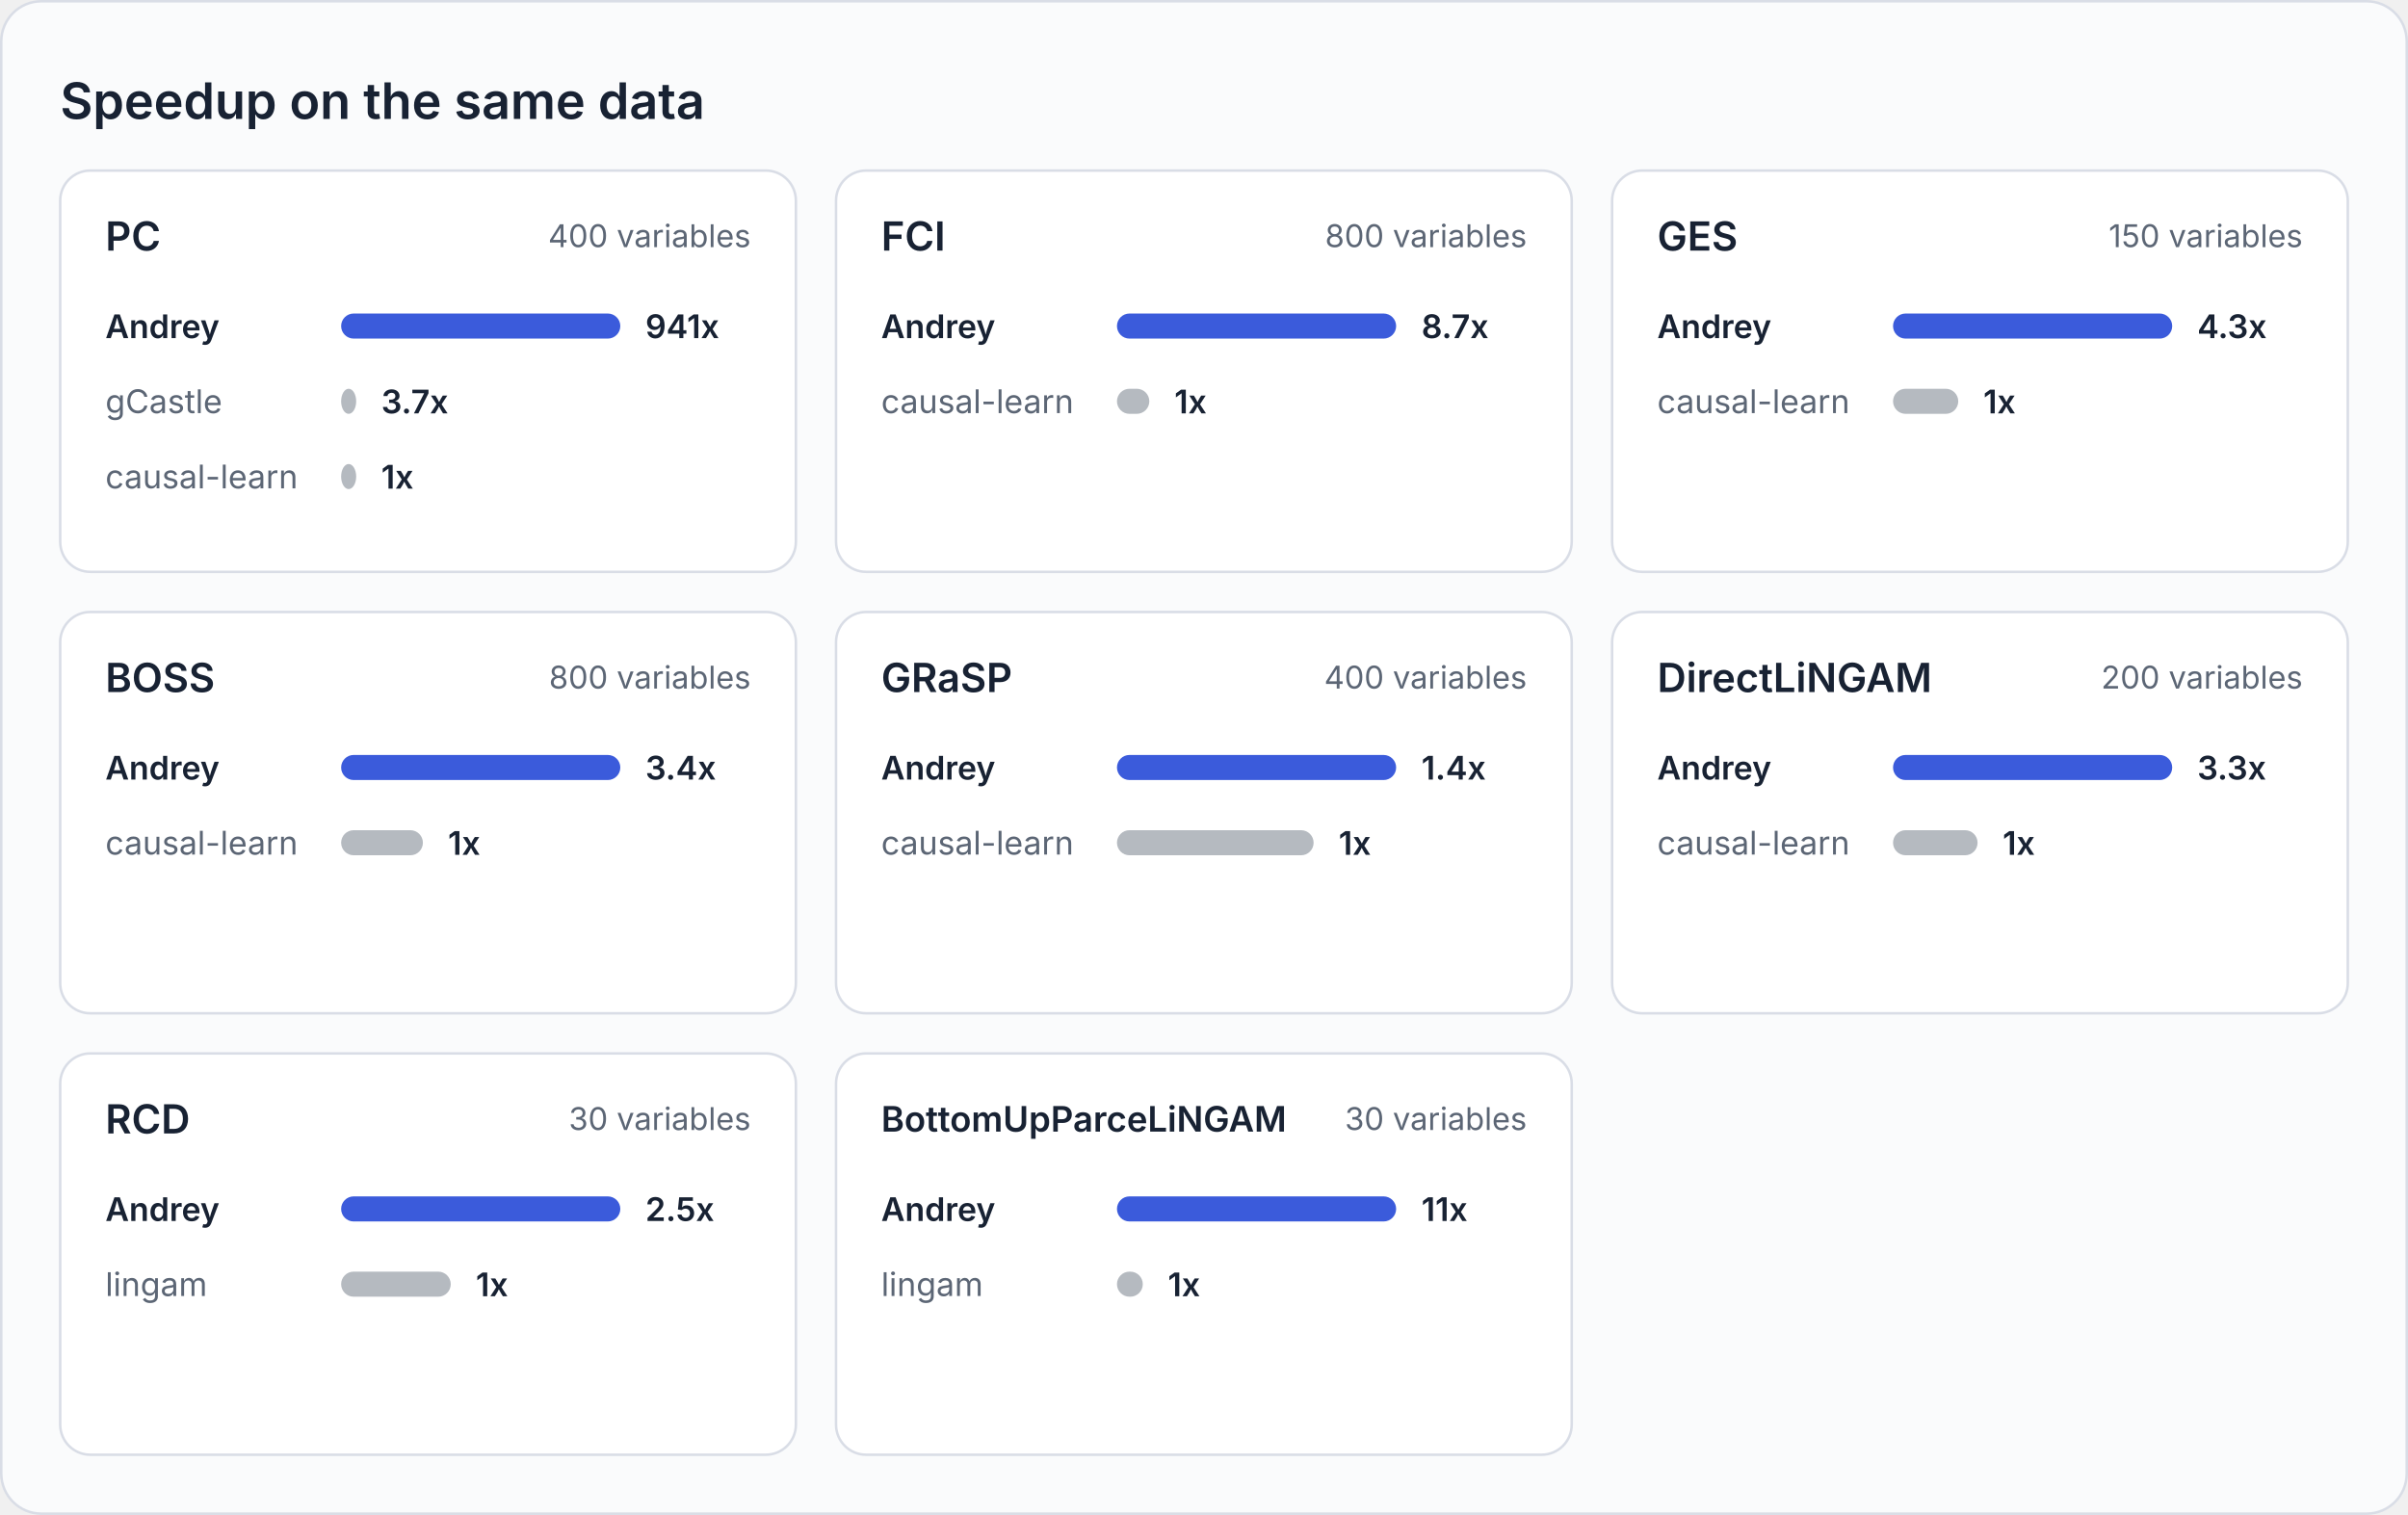
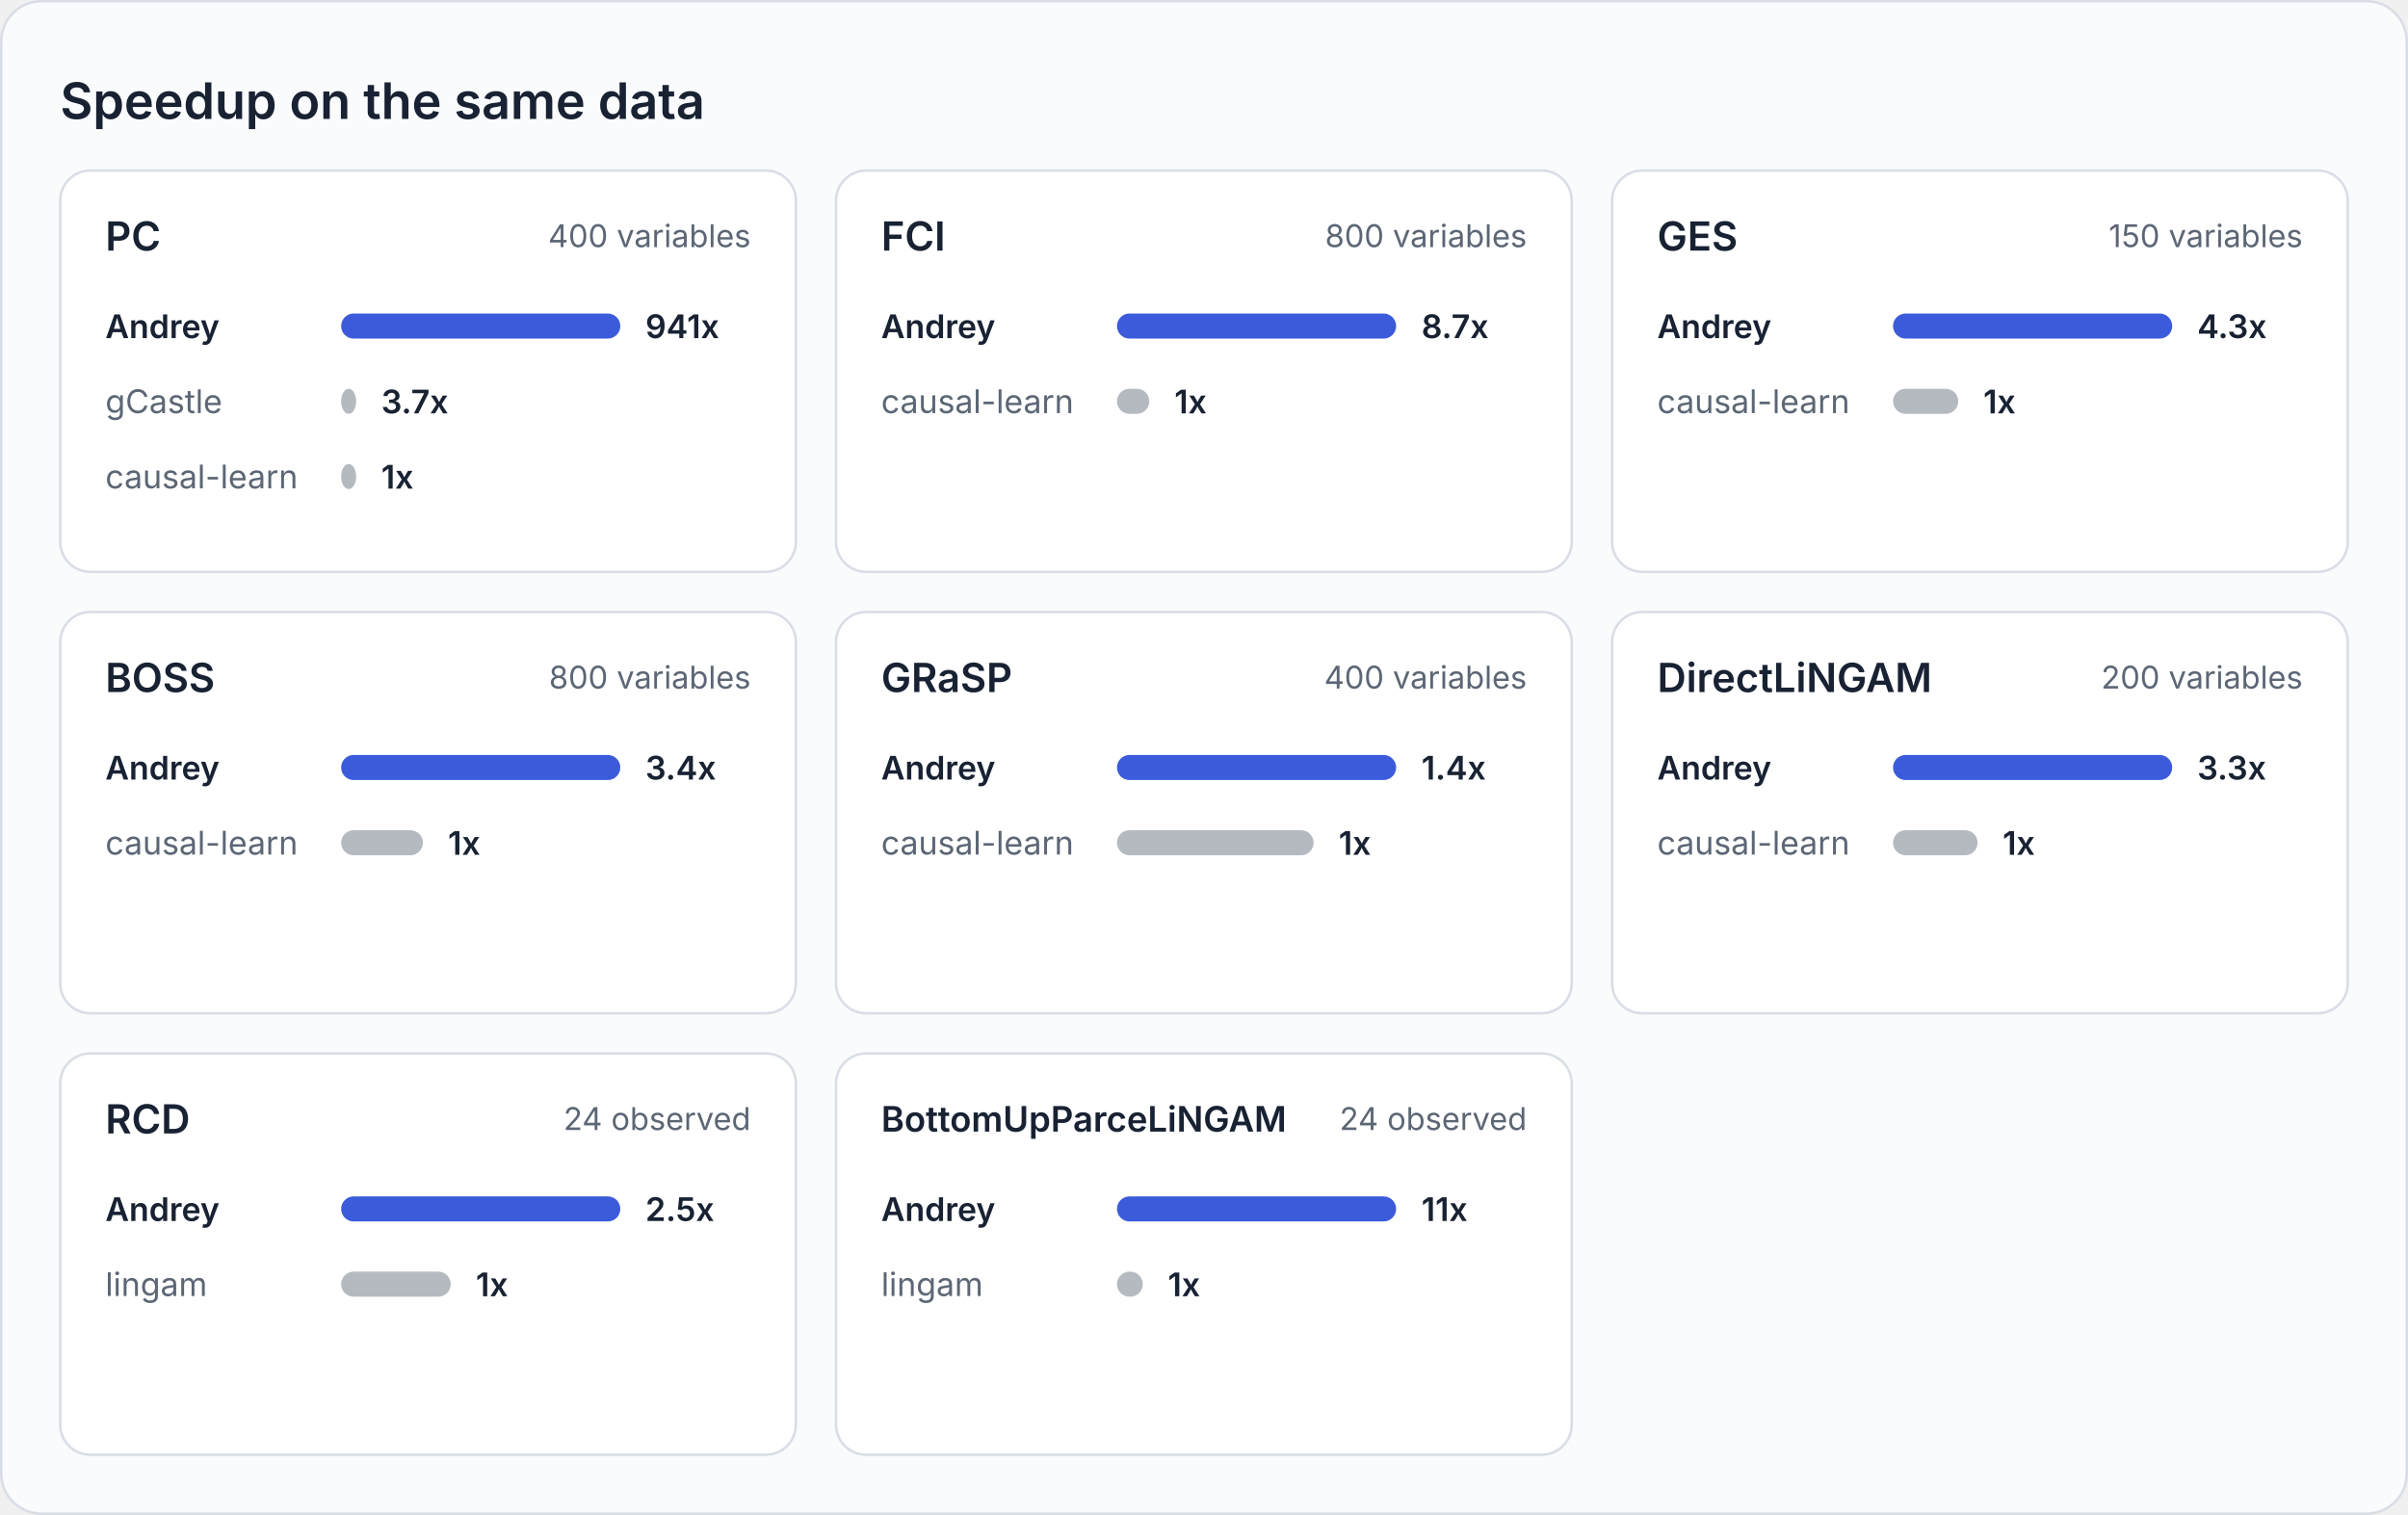
<svg xmlns="http://www.w3.org/2000/svg" width="960" height="604" viewBox="0 0 960 604" font-family="Inter, -apple-system, BlinkMacSystemFont, 'Segoe UI', Helvetica, Arial, sans-serif" role="img" aria-labelledby="chart-title chart-desc">
  <rect x="0.5" y="0.5" width="959" height="603" rx="16" fill="#fafbfc" stroke="#d9dde6" />
  <text x="24.0" y="40.0" font-size="20" font-weight="600" fill="#182233" text-anchor="start" dominant-baseline="middle">Speedup on the same data</text>
  <rect x="24.0" y="68.0" width="293.3" height="160" rx="12" fill="#ffffff" stroke="#d9dde6" />
  <text x="42.0" y="94.0" font-size="16" font-weight="600" fill="#182233" text-anchor="start" dominant-baseline="middle">PC</text>
  <text x="299.3" y="94.0" font-size="12.5" font-weight="400" fill="#5c6675" text-anchor="end" dominant-baseline="middle">400 variables</text>
  <text x="42.0" y="130.0" font-size="13" font-weight="600" fill="#182233" text-anchor="start" dominant-baseline="middle">Andrey</text>
  <rect x="136.0" y="125.0" width="111.3" height="10" rx="5" fill="#3b5bdb" />
  <text x="257.3" y="130.0" font-size="13" font-weight="600" fill="#182233" text-anchor="start" dominant-baseline="middle">941x</text>
  <text x="42.0" y="160.0" font-size="13" font-weight="400" fill="#5c6675" text-anchor="start" dominant-baseline="middle">gCastle</text>
  <rect x="136.0" y="155.0" width="6.0" height="10" rx="5" fill="#5c6675" fill-opacity="0.45" />
  <text x="152.0" y="160.0" font-size="13" font-weight="600" fill="#182233" text-anchor="start" dominant-baseline="middle">3.7x</text>
  <text x="42.0" y="190.0" font-size="13" font-weight="400" fill="#5c6675" text-anchor="start" dominant-baseline="middle">causal-learn</text>
  <rect x="136.0" y="185.0" width="6.0" height="10" rx="5" fill="#5c6675" fill-opacity="0.45" />
  <text x="152.0" y="190.0" font-size="13" font-weight="600" fill="#182233" text-anchor="start" dominant-baseline="middle">1x</text>
  <rect x="333.3" y="68.0" width="293.3" height="160" rx="12" fill="#ffffff" stroke="#d9dde6" />
  <text x="351.3" y="94.0" font-size="16" font-weight="600" fill="#182233" text-anchor="start" dominant-baseline="middle">FCI</text>
  <text x="608.7" y="94.0" font-size="12.5" font-weight="400" fill="#5c6675" text-anchor="end" dominant-baseline="middle">800 variables</text>
  <text x="351.3" y="130.0" font-size="13" font-weight="600" fill="#182233" text-anchor="start" dominant-baseline="middle">Andrey</text>
  <rect x="445.3" y="125.0" width="111.3" height="10" rx="5" fill="#3b5bdb" />
  <text x="566.7" y="130.0" font-size="13" font-weight="600" fill="#182233" text-anchor="start" dominant-baseline="middle">8.7x</text>
  <text x="351.3" y="160.0" font-size="13" font-weight="400" fill="#5c6675" text-anchor="start" dominant-baseline="middle">causal-learn</text>
  <rect x="445.3" y="155.0" width="12.9" height="10" rx="5" fill="#5c6675" fill-opacity="0.45" />
  <text x="468.2" y="160.0" font-size="13" font-weight="600" fill="#182233" text-anchor="start" dominant-baseline="middle">1x</text>
  <rect x="642.7" y="68.0" width="293.3" height="160" rx="12" fill="#ffffff" stroke="#d9dde6" />
  <text x="660.7" y="94.0" font-size="16" font-weight="600" fill="#182233" text-anchor="start" dominant-baseline="middle">GES</text>
  <text x="918.0" y="94.0" font-size="12.5" font-weight="400" fill="#5c6675" text-anchor="end" dominant-baseline="middle">150 variables</text>
  <text x="660.7" y="130.0" font-size="13" font-weight="600" fill="#182233" text-anchor="start" dominant-baseline="middle">Andrey</text>
  <rect x="754.7" y="125.0" width="111.3" height="10" rx="5" fill="#3b5bdb" />
  <text x="876.0" y="130.0" font-size="13" font-weight="600" fill="#182233" text-anchor="start" dominant-baseline="middle">4.3x</text>
  <text x="660.7" y="160.0" font-size="13" font-weight="400" fill="#5c6675" text-anchor="start" dominant-baseline="middle">causal-learn</text>
  <rect x="754.7" y="155.0" width="26.0" height="10" rx="5" fill="#5c6675" fill-opacity="0.45" />
  <text x="790.7" y="160.0" font-size="13" font-weight="600" fill="#182233" text-anchor="start" dominant-baseline="middle">1x</text>
  <rect x="24.0" y="244.0" width="293.3" height="160" rx="12" fill="#ffffff" stroke="#d9dde6" />
  <text x="42.0" y="270.0" font-size="16" font-weight="600" fill="#182233" text-anchor="start" dominant-baseline="middle">BOSS</text>
  <text x="299.3" y="270.0" font-size="12.5" font-weight="400" fill="#5c6675" text-anchor="end" dominant-baseline="middle">800 variables</text>
  <text x="42.0" y="306.0" font-size="13" font-weight="600" fill="#182233" text-anchor="start" dominant-baseline="middle">Andrey</text>
  <rect x="136.0" y="301.0" width="111.3" height="10" rx="5" fill="#3b5bdb" />
  <text x="257.3" y="306.0" font-size="13" font-weight="600" fill="#182233" text-anchor="start" dominant-baseline="middle">3.4x</text>
  <text x="42.0" y="336.0" font-size="13" font-weight="400" fill="#5c6675" text-anchor="start" dominant-baseline="middle">causal-learn</text>
  <rect x="136.0" y="331.0" width="32.6" height="10" rx="5" fill="#5c6675" fill-opacity="0.45" />
  <text x="178.6" y="336.0" font-size="13" font-weight="600" fill="#182233" text-anchor="start" dominant-baseline="middle">1x</text>
  <rect x="333.3" y="244.0" width="293.3" height="160" rx="12" fill="#ffffff" stroke="#d9dde6" />
  <text x="351.3" y="270.0" font-size="16" font-weight="600" fill="#182233" text-anchor="start" dominant-baseline="middle">GRaSP</text>
  <text x="608.7" y="270.0" font-size="12.5" font-weight="400" fill="#5c6675" text-anchor="end" dominant-baseline="middle">400 variables</text>
  <text x="351.3" y="306.0" font-size="13" font-weight="600" fill="#182233" text-anchor="start" dominant-baseline="middle">Andrey</text>
  <rect x="445.3" y="301.0" width="111.3" height="10" rx="5" fill="#3b5bdb" />
  <text x="566.7" y="306.0" font-size="13" font-weight="600" fill="#182233" text-anchor="start" dominant-baseline="middle">1.4x</text>
  <text x="351.3" y="336.0" font-size="13" font-weight="400" fill="#5c6675" text-anchor="start" dominant-baseline="middle">causal-learn</text>
  <rect x="445.3" y="331.0" width="78.4" height="10" rx="5" fill="#5c6675" fill-opacity="0.45" />
  <text x="533.7" y="336.0" font-size="13" font-weight="600" fill="#182233" text-anchor="start" dominant-baseline="middle">1x</text>
  <rect x="642.7" y="244.0" width="293.3" height="160" rx="12" fill="#ffffff" stroke="#d9dde6" />
  <text x="660.7" y="270.0" font-size="16" font-weight="600" fill="#182233" text-anchor="start" dominant-baseline="middle">DirectLiNGAM</text>
  <text x="918.0" y="270.0" font-size="12.5" font-weight="400" fill="#5c6675" text-anchor="end" dominant-baseline="middle">200 variables</text>
  <text x="660.7" y="306.0" font-size="13" font-weight="600" fill="#182233" text-anchor="start" dominant-baseline="middle">Andrey</text>
  <rect x="754.7" y="301.0" width="111.3" height="10" rx="5" fill="#3b5bdb" />
  <text x="876.0" y="306.0" font-size="13" font-weight="600" fill="#182233" text-anchor="start" dominant-baseline="middle">3.3x</text>
  <text x="660.7" y="336.0" font-size="13" font-weight="400" fill="#5c6675" text-anchor="start" dominant-baseline="middle">causal-learn</text>
  <rect x="754.7" y="331.0" width="33.7" height="10" rx="5" fill="#5c6675" fill-opacity="0.45" />
  <text x="798.4" y="336.0" font-size="13" font-weight="600" fill="#182233" text-anchor="start" dominant-baseline="middle">1x</text>
  <rect x="24.0" y="420.0" width="293.3" height="160" rx="12" fill="#ffffff" stroke="#d9dde6" />
  <text x="42.0" y="446.0" font-size="16" font-weight="600" fill="#182233" text-anchor="start" dominant-baseline="middle">RCD</text>
-   <text x="299.3" y="446.0" font-size="12.5" font-weight="400" fill="#5c6675" text-anchor="end" dominant-baseline="middle">30 variables</text>
+   <text x="299.3" y="446.0" font-size="12.5" font-weight="400" fill="#5c6675" text-anchor="end" dominant-baseline="middle">24 observed</text>
  <text x="42.0" y="482.0" font-size="13" font-weight="600" fill="#182233" text-anchor="start" dominant-baseline="middle">Andrey</text>
  <rect x="136.0" y="477.0" width="111.3" height="10" rx="5" fill="#3b5bdb" />
  <text x="257.3" y="482.0" font-size="13" font-weight="600" fill="#182233" text-anchor="start" dominant-baseline="middle">2.5x</text>
  <text x="42.0" y="512.0" font-size="13" font-weight="400" fill="#5c6675" text-anchor="start" dominant-baseline="middle">lingam</text>
  <rect x="136.0" y="507.0" width="43.7" height="10" rx="5" fill="#5c6675" fill-opacity="0.45" />
  <text x="189.7" y="512.0" font-size="13" font-weight="600" fill="#182233" text-anchor="start" dominant-baseline="middle">1x</text>
  <rect x="333.3" y="420.0" width="293.3" height="160" rx="12" fill="#ffffff" stroke="#d9dde6" />
  <text x="351.3" y="446.0" font-size="14" font-weight="600" fill="#182233" text-anchor="start" dominant-baseline="middle">BottomUpParceLiNGAM</text>
-   <text x="608.7" y="446.0" font-size="12.5" font-weight="400" fill="#5c6675" text-anchor="end" dominant-baseline="middle">30 variables</text>
+   <text x="608.7" y="446.0" font-size="12.5" font-weight="400" fill="#5c6675" text-anchor="end" dominant-baseline="middle">24 observed</text>
  <text x="351.3" y="482.0" font-size="13" font-weight="600" fill="#182233" text-anchor="start" dominant-baseline="middle">Andrey</text>
  <rect x="445.3" y="477.0" width="111.3" height="10" rx="5" fill="#3b5bdb" />
  <text x="566.7" y="482.0" font-size="13" font-weight="600" fill="#182233" text-anchor="start" dominant-baseline="middle">11x</text>
  <text x="351.3" y="512.0" font-size="13" font-weight="400" fill="#5c6675" text-anchor="start" dominant-baseline="middle">lingam</text>
  <rect x="445.3" y="507.0" width="10.3" height="10" rx="5" fill="#5c6675" fill-opacity="0.45" />
  <text x="465.6" y="512.0" font-size="13" font-weight="600" fill="#182233" text-anchor="start" dominant-baseline="middle">1x</text>
</svg>
